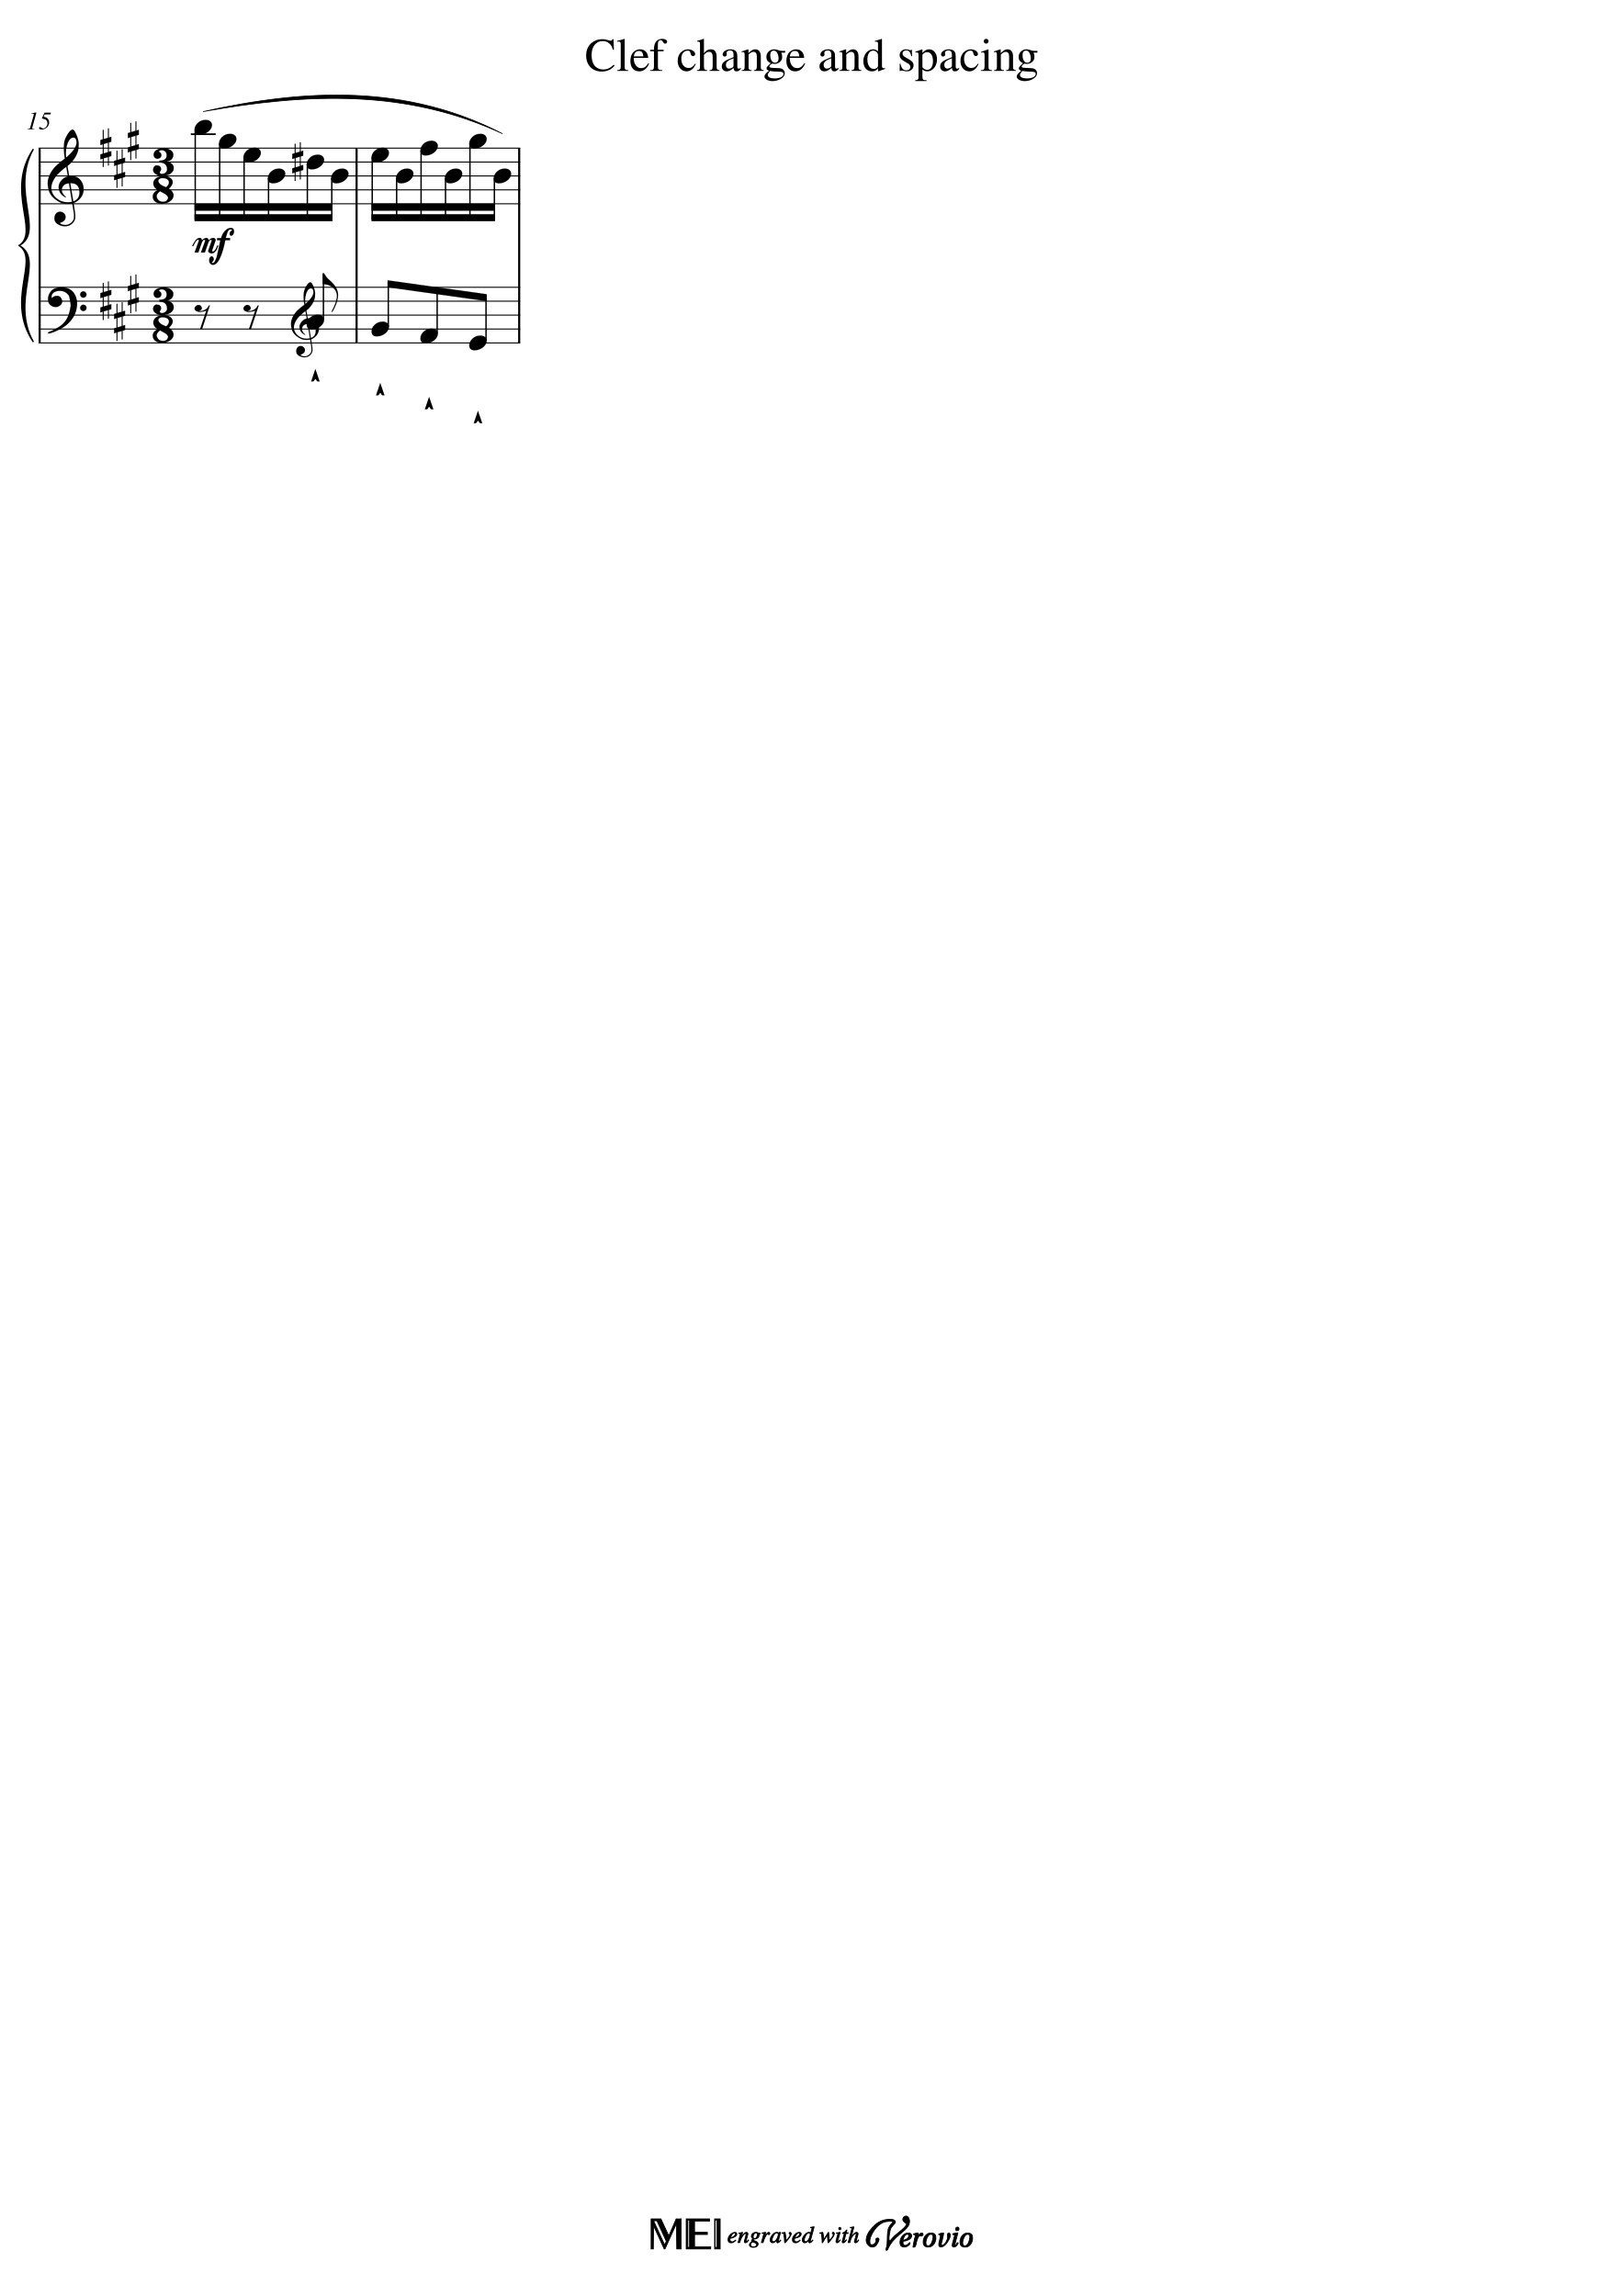
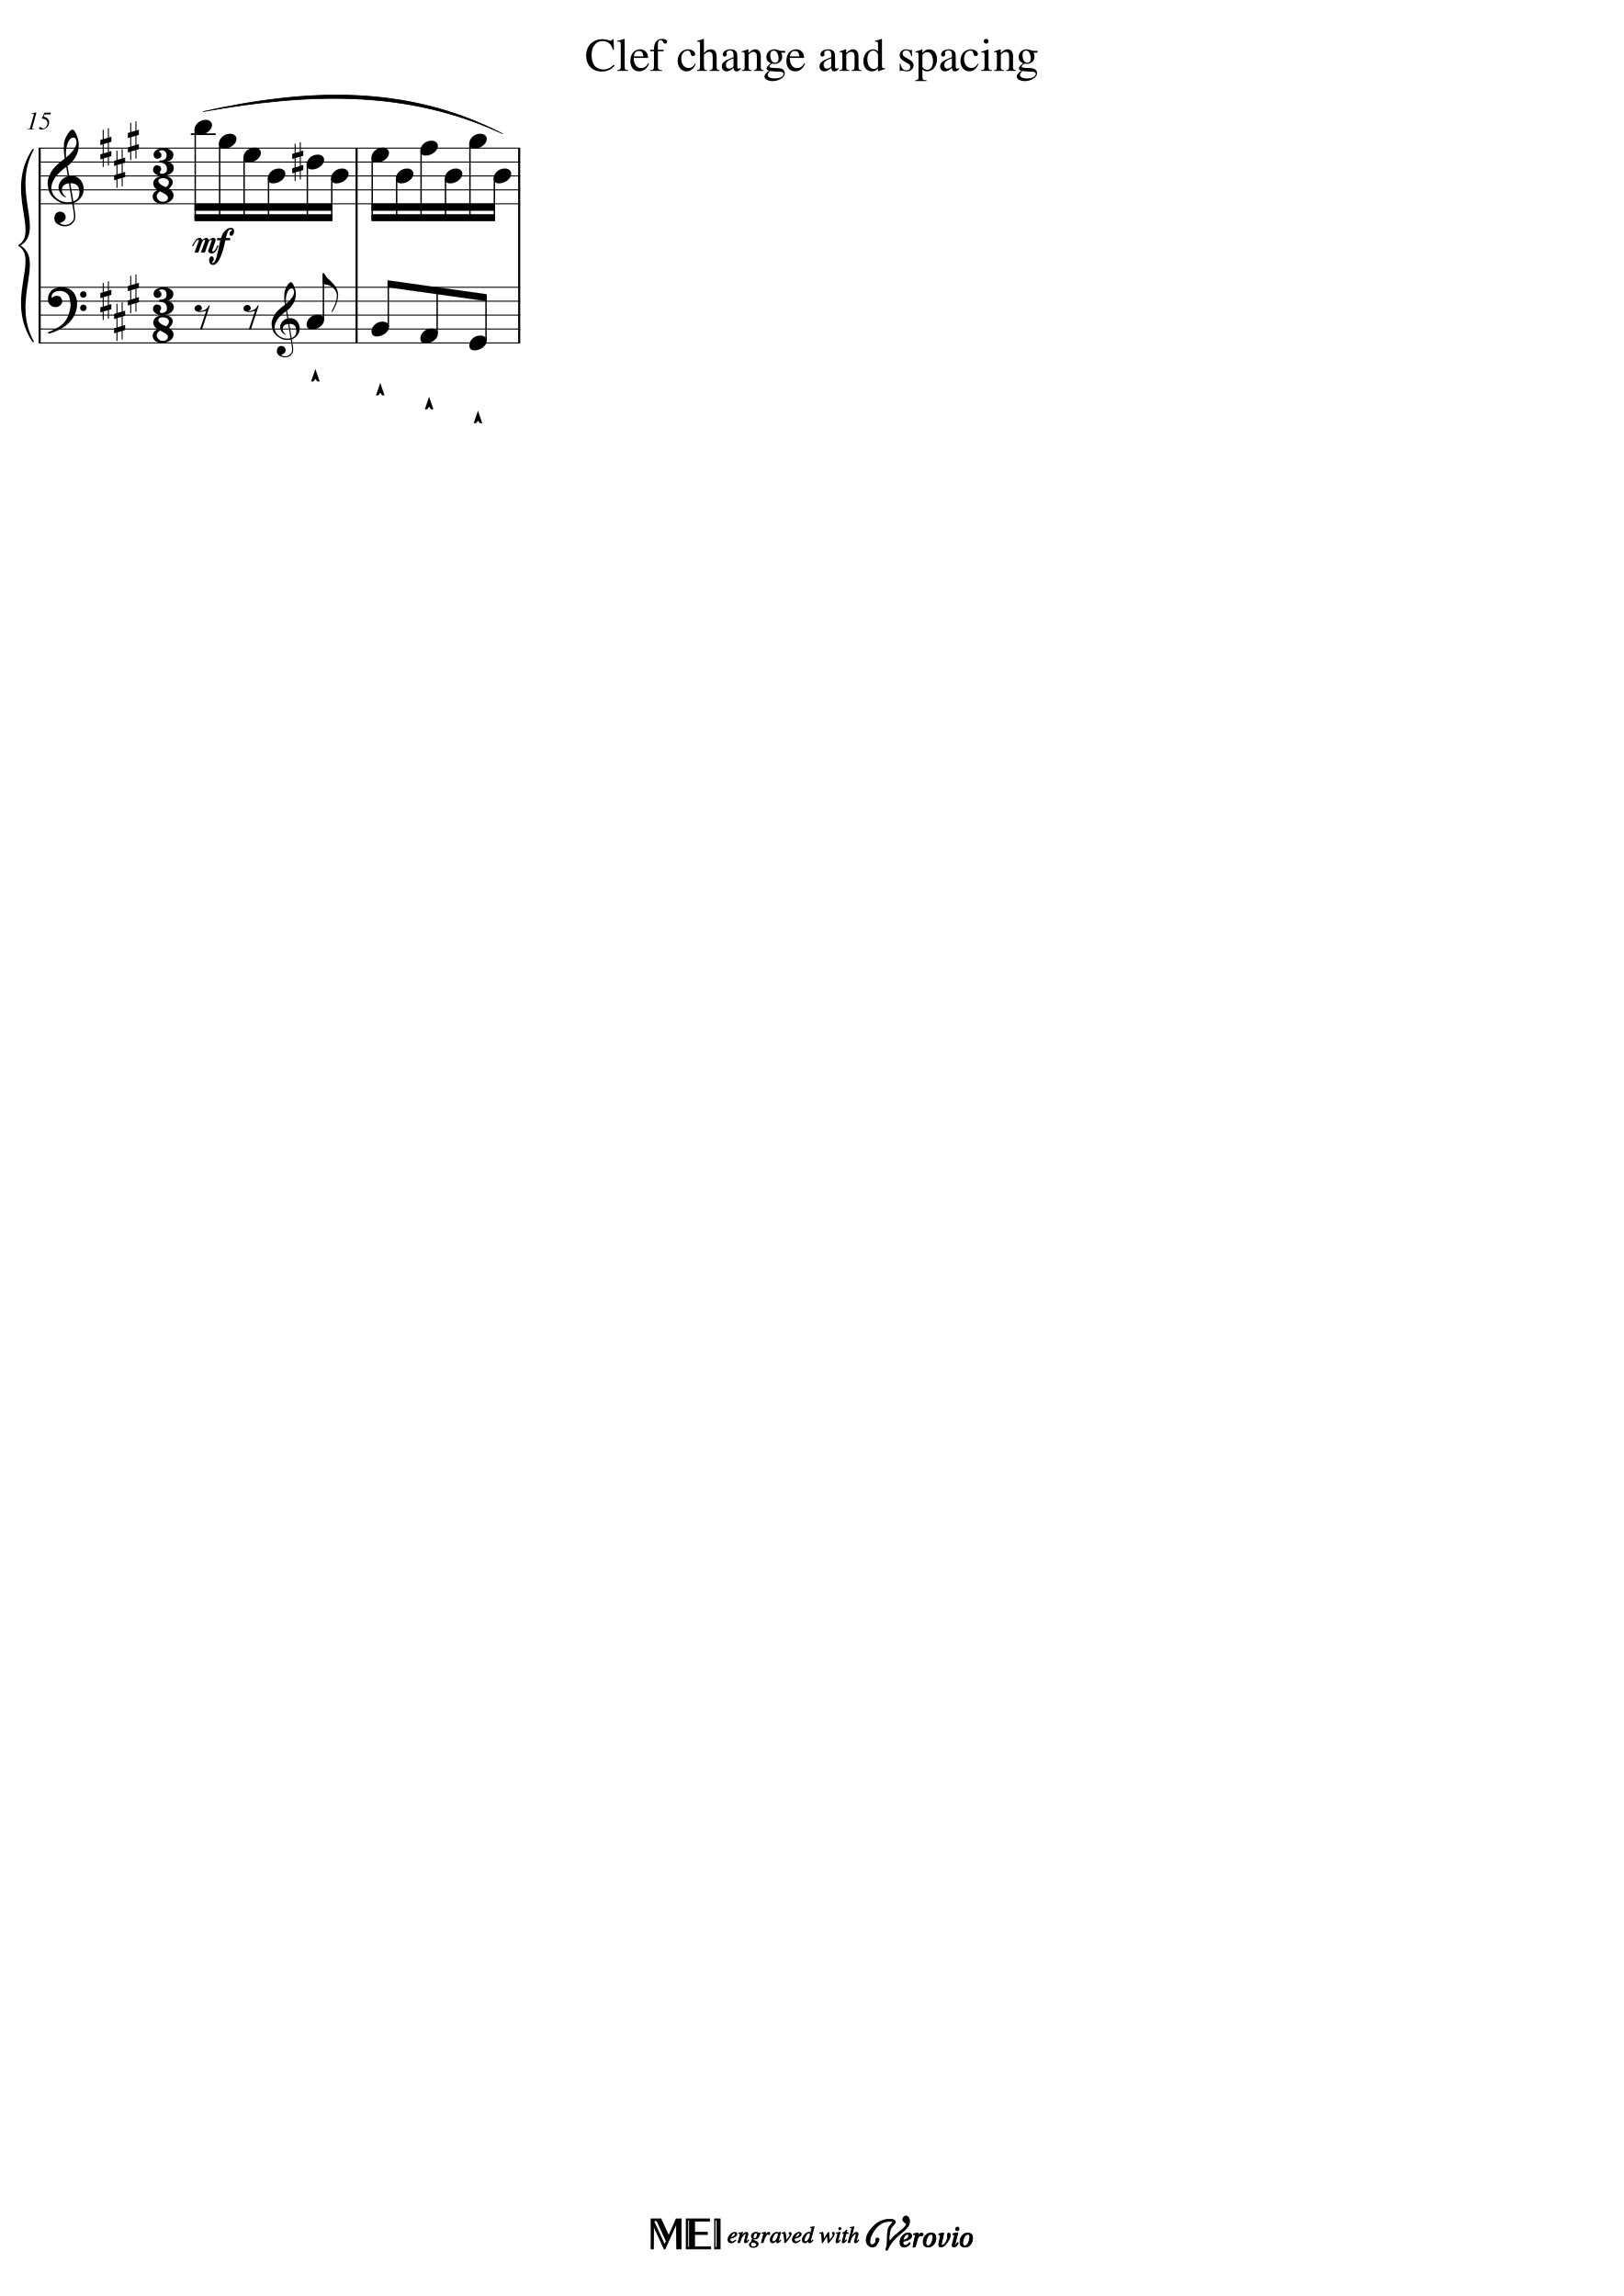
<svg xmlns="http://www.w3.org/2000/svg" xmlns:xlink="http://www.w3.org/1999/xlink" width="2100px" height="2970px" version="1.1" overflow="visible" id="docid">
  <defs>
    <g id="E050-docid">
      <path transform="scale(1,-1)" d="M441 -245c-23 -4 -48 -6 -76 -6c-59 0 -102 7 -130 20c-88 42 -150 93 -187 154c-26 44 -43 103 -48 176c0 6 -1 13 -1 19c0 54 15 111 45 170c29 57 65 106 110 148s96 85 153 127c-3 16 -8 46 -13 92c-4 43 -5 73 -5 89c0 117 16 172 69 257c34 54 64 82 89 82 c21 0 43 -30 69 -92s39 -115 41 -159v-15c0 -109 -21 -162 -67 -241c-13 -20 -63 -90 -98 -118c-13 -9 -25 -19 -37 -29l31 -181c8 1 18 2 28 2c58 0 102 -12 133 -35c59 -43 92 -104 98 -184c1 -7 1 -15 1 -22c0 -123 -87 -209 -181 -248c8 -57 17 -110 25 -162 c5 -31 6 -58 6 -80c0 -30 -5 -53 -14 -70c-35 -64 -88 -99 -158 -103c-5 0 -11 -1 -16 -1c-37 0 -72 10 -108 27c-50 24 -77 59 -80 105v11c0 29 7 55 20 76c18 28 45 42 79 44h6c49 0 93 -42 97 -87v-9c0 -51 -34 -86 -105 -106c17 -24 51 -36 102 -36c62 0 116 43 140 85 c9 16 13 41 13 74c0 20 -1 42 -5 67c-8 53 -18 106 -26 159zM461 939c-95 0 -135 -175 -135 -286c0 -24 2 -48 5 -71c50 39 92 82 127 128c40 53 60 100 60 140v8c-4 53 -22 81 -55 81h-2zM406 119l54 -326c73 25 110 78 110 161c0 7 0 15 -1 23c-7 95 -57 142 -151 142h-12 zM382 117c-72 -2 -128 -47 -128 -120v-7c2 -46 43 -99 75 -115c-3 -2 -7 -5 -10 -10c-70 33 -116 88 -123 172v11c0 68 44 126 88 159c23 17 49 29 78 36l-29 170c-21 -13 -52 -37 -92 -73c-50 -44 -86 -84 -109 -119c-45 -69 -67 -130 -67 -182v-13c5 -68 35 -127 93 -176 s125 -73 203 -73c25 0 50 3 75 9c-19 111 -36 221 -54 331z" />
    </g>
    <g id="E262-docid">
      <path transform="scale(1,-1)" d="M136 186v169h17v-164l44 14v-91l-44 -14v-165l44 12v-91l-44 -13v-155h-17v150l-76 -22v-155h-17v149l-43 -13v90l43 14v167l-43 -14v92l43 13v169h17v-163zM60 73v-167l76 22v168z" />
    </g>
    <g id="E083-docid">
      <path transform="scale(1,-1)" d="M208 250c97 0 177 -52 177 -116c0 -69 -40 -111 -118 -125c56 -5 125 -44 125 -116c0 -31 -10 -57 -31 -78c-19 -21 -45 -38 -78 -49l-50 -11c-15 -3 -36 -7 -55 -7c-50 0 -86 16 -113 38c-16 10 -23 18 -34 34c-7 13 -11 25 -11 38c0 43 27 83 68 83l3 -2 c61 0 75 -42 75 -70c0 -19 -24 -42 -26 -57c7 -17 20 -25 37 -25c44 0 94 29 94 78c0 75 -34 125 -138 125v36c84 0 131 22 131 98c0 54 -37 88 -87 88c-26 0 -43 -7 -51 -22c15 -22 44 -16 44 -70c0 -37 -37 -62 -71 -62c-22 0 -69 15 -69 76c0 79 101 116 178 116z" />
    </g>
    <g id="E088-docid">
      <path transform="scale(1,-1)" d="M195 -214c76 0 88 58 90 68c0 34 -35 60 -57 73l-52 29c-21 10 -32 17 -34 20c-39 -33 -58 -54 -62 -92c5 -23 23 -98 115 -98zM301 135c0 61 -72 76 -113 76c-40 0 -77 -17 -77 -51c3 -21 15 -38 26 -50c17 -15 33 -26 48 -34l65 -28c34 27 51 56 51 87zM176 -250 c-57 0 -166 26 -166 132c0 47 30 86 89 116c-33 15 -79 60 -79 119c0 79 85 132 178 132h18c5 0 21 1 28 -1c25 0 126 -30 126 -110c0 -37 -23 -76 -69 -116c43 -25 83 -71 83 -119c0 -101 -118 -153 -208 -153z" />
    </g>
    <g id="E0A4-docid">
      <path transform="scale(1,-1)" d="M0 -39c0 68 73 172 200 172c66 0 114 -37 114 -95c0 -84 -106 -171 -218 -171c-64 0 -96 30 -96 94z" />
    </g>
    <g id="E062-docid">
      <path transform="scale(1,-1)" d="M582 -120c0 32 26 58 58 58s58 -26 58 -58s-26 -58 -58 -58s-58 26 -58 58zM582 120c0 32 26 58 58 58s58 -26 58 -58s-26 -58 -58 -58s-58 26 -58 58zM158 96c51 0 73 -14 88 -49l16 -39c0 -17 -2 -30 -7 -40c-3 -11 -10 -21 -19 -31c-17 -18 -49 -43 -84 -43 c-55 0 -77 13 -112 44c-24 21 -35 55 -35 100c0 46 14 81 32 112c30 52 71 79 137 93l36 6l26 2c154 0 235 -68 274 -182c11 -32 18 -68 18 -107c0 -103 -26 -182 -68 -250c-89 -145 -234 -230 -412 -288l-30 -5c-9 0 -14 3 -14 8c3 10 5 11 10 16c35 15 70 30 96 44l78 43 c96 57 162 136 197 258c9 33 17 60 22 100c3 22 5 35 6 39c-7 69 -16 115 -23 140s-4 22 -16 40c-8 12 -19 23 -31 34c-24 21 -62 44 -118 44c-48 0 -84 -8 -113 -28c-28 -19 -42 -44 -42 -73v-16c2 -5 3 -9 4 -11c24 22 52 39 84 39z" />
    </g>
    <g id="E4E6-docid">
      <path transform="scale(1,-1)" d="M0 123c7 34 33 56 69 60c29 -3 43 -9 53 -29c4 -8 7 -15 10 -22c0 -21 -1 -25 -11 -35c-5 -8 -18 -14 -40 -20l12 -3l15 -1c44 0 97 26 122 56c10 11 18 26 24 42c7 1 15 2 22 3l-140 -424h-36l111 330c-10 -6 -27 -12 -53 -16l-52 -8h-10l-20 1c-1 0 -8 3 -21 6 c-37 9 -55 28 -55 60z" />
    </g>
    <g id="E07A-docid">
      <path transform="scale(1,-1)" d="M343 -190c-18 -3 -37 -5 -59 -5c-46 0 -79 6 -101 16c-68 33 -117 72 -146 119c-20 34 -33 80 -37 137c0 5 -1 10 -1 15c0 42 12 86 35 132c23 44 51 82 86 115s75 65 119 98c-2 12 -7 36 -11 72c-3 33 -3 57 -3 69c0 91 12 134 53 200c26 42 50 63 69 63 c16 0 34 -23 54 -71s30 -90 32 -124v-11c0 -85 -16 -126 -52 -187c-10 -16 -49 -70 -76 -92c-10 -7 -20 -15 -29 -23l24 -140c6 1 14 1 22 1c45 0 79 -9 103 -27c46 -33 71 -81 76 -143c1 -5 1 -12 1 -17c0 -96 -68 -163 -141 -193c6 -44 14 -86 20 -126c4 -24 4 -45 4 -62 c0 -23 -3 -41 -10 -54c-27 -50 -69 -77 -123 -80c-4 0 -9 -1 -13 -1c-29 0 -56 8 -84 21c-39 19 -60 46 -62 82v8c0 23 6 43 16 59c14 22 35 32 61 34h5c38 0 72 -32 75 -67v-7c0 -40 -26 -67 -81 -83c13 -19 39 -28 79 -28c48 0 90 34 109 67c7 12 10 31 10 57 c0 16 -1 33 -4 52c-6 41 -14 83 -20 124zM358 730c-74 0 -105 -137 -105 -223c0 -19 2 -37 4 -55c39 30 72 64 99 100c31 41 46 77 46 108v7c-3 41 -16 63 -42 63h-2zM315 92l42 -253c57 19 86 61 86 125c0 5 0 12 -1 18c-5 74 -44 110 -117 110h-10zM297 91 c-56 -2 -100 -36 -100 -93v-6c2 -36 34 -77 59 -89c-2 -2 -6 -4 -8 -8c-54 26 -91 69 -96 134v8c0 53 35 98 69 124c18 13 37 23 60 28l-22 132c-16 -10 -41 -29 -72 -57c-39 -34 -66 -65 -84 -92c-35 -54 -52 -102 -52 -142v-10c4 -53 27 -99 72 -137s96 -56 157 -56 c19 0 40 2 59 7c-15 86 -28 172 -42 257z" />
    </g>
    <g id="E240-docid">
      <path transform="scale(1,-1)" d="M179 -646c15 29 29 55 46 102c18 49 30 108 30 138c0 105 -80 173 -168 200c-18 5 -47 9 -87 16v190h22c8 0 33 -61 71 -95c4 -3 -2 3 61 -56c62 -58 122 -137 122 -241c0 -38 -13 -106 -35 -163c-20 -51 -43 -99 -66 -132c-6 -5 -10 -7 -13 -7s-5 2 -5 5l4 10 c1 3 14 25 18 33z" />
    </g>
    <g id="E4A9-docid">
      <path transform="scale(1,-1)" d="M153 -224h-37c-10 4 -19 14 -26 30c-3 7 -8 12 -14 14c-4 -1 -11 -10 -20 -26c-5 -9 -11 -15 -20 -18h-36l76 224z" />
    </g>
    <g id="E52D-docid">
      <path transform="scale(1,-1)" d="M311 -69c21 0 35 -31 35 -51s-13 -32 -21 -45c-5 -7 -8 -12 -11 -14c-6 -7 -1 -10 9 -11c35 0 54 55 67 89c7 18 12 35 15 52c21 88 39 179 58 269h-58v38h70c13 38 23 65 40 91c21 30 42 53 65 69s48 24 75 24c28 0 46 -14 51 -38l4 -16c0 -33 -1 -36 -13 -60 c-3 -7 -17 -25 -31 -27c-5 -1 -10 -1 -17 0c-13 3 -17 18 -19 31c0 27 11 44 29 56l14 10c0 9 -6 14 -18 16h-6c-11 0 -20 -2 -28 -8c-9 -7 -19 -21 -29 -43c-7 -18 -26 -84 -31 -103h77v-40h-85c-19 -109 -60 -255 -103 -337c-24 -46 -64 -106 -117 -106 c-45 0 -71 37 -71 83c0 32 15 71 49 71zM337 262c21 0 43 -14 43 -35v-7l-63 -183c0 -13 4 -20 12 -21c8 0 17 5 26 15s15 16 16 17c4 7 19 32 20 35l14 41h23l-24 -63c-8 -22 -31 -45 -44 -58s-29 -20 -46 -21c-18 0 -34 5 -49 14l-16 15c-3 7 -5 12 -5 17 c20 63 44 124 65 186c0 7 -5 12 -15 13c-16 0 -31 -15 -44 -45l-64 -182h-71l77 214c0 9 -6 13 -17 13c-9 0 -17 -4 -22 -11s-12 -19 -20 -34l-64 -182h-69l77 210v4c0 10 -5 12 -12 16c-25 0 -52 -47 -66 -73c-5 -9 -12 -23 -21 -42h-22c19 39 40 76 64 107 c21 27 47 40 79 40c21 0 31 -19 34 -41c19 17 34 27 45 32c11 6 24 9 39 9c21 0 32 -19 35 -41c22 17 49 41 85 41z" />
    </g>
  </defs>
  <style type="text/css">#docid g.ending, #docid g.fing, #docid g.reh, #docid g.tempo {font-weight:bold;}#docid g.dir, #docid g.dynam, #docid g.mNum {font-style:italic;}#docid g.label {font-weight:normal;}#docid ellipse, #docid path, #docid polygon, #docid polyline, #docid rect {stroke:currentColor}</style>
  <svg class="definition-scale" color="black" font-family="Times, serif" viewBox="0 0 21000 29700">
    <g class="page-margin" transform="translate(500, 500)">
      <g id="iJ6YNS9" class="mdiv pageMilestone" />
      <g id="j6ERYJ7" class="score pageMilestone" />
      <g id="v1Q3SYQW" class="system">
        <path d="M13 1416 L13 3936" stroke-width="27" />
        <g id="r1UFW2XL" class="grpSym">
          <path d="M-72,3918 C-432,3378 18,2856 -252,2676 C81,2856 -369,3378 -72,3918" stroke-width="18" stroke-linecap="round" stroke-linejoin="round" />
          <path d="M-72,1434 C-369,1974 81,2496 -252,2676 C18,2496 -432,1974 -72,1434" stroke-width="18" stroke-linecap="round" stroke-linejoin="round" />
        </g>
        <g id="i1N780LT" class="section systemMilestone" />
        <g id="z1XZBIJA" class="measure">
          <g id="vOSZ00" class="mNum autogenerated">
            <text y="1173" text-anchor="middle" font-size="0px">
              <tspan id="w1AY2QDY" class="text">
                <tspan font-size="324px">15</tspan>
              </tspan>
            </text>
          </g>
          <g id="a12WP67W" class="staff">
            <path d="M0 1416 L4125 1416" stroke-width="13" />
            <path d="M0 1596 L4125 1596" stroke-width="13" />
            <path d="M0 1776 L4125 1776" stroke-width="13" />
            <path d="M0 1956 L4125 1956" stroke-width="13" />
            <path d="M0 2136 L4125 2136" stroke-width="13" />
            <g id="iQP7YT2" class="clef">
              <use xlink:href="#E050-docid" transform="translate(117, 1956) scale(0.72, 0.72)" />
            </g>
            <g id="kILX8CH" class="keySig">
              <g id="m4SXY6M" class="keyAccid">
                <use xlink:href="#E262-docid" transform="translate(798, 1416) scale(0.72, 0.72)" />
              </g>
              <g id="oAFGEJ5" class="keyAccid">
                <use xlink:href="#E262-docid" transform="translate(976, 1686) scale(0.72, 0.72)" />
              </g>
              <g id="q1OKBN9X" class="keyAccid">
                <use xlink:href="#E262-docid" transform="translate(1154, 1326) scale(0.72, 0.72)" />
              </g>
            </g>
            <g id="sWBQ5L8" class="meterSig">
              <use xlink:href="#E083-docid" transform="translate(1465, 1596) scale(0.72, 0.72)" />
              <use xlink:href="#E088-docid" transform="translate(1468, 1956) scale(0.72, 0.72)" />
            </g>
            <g class="ledgerLines above">
              <path d="M1968 1236 L2290 1236" stroke-width="22" />
            </g>
            <g id="b4Y5DFV" class="layer">
              <g id="cNFAQML" class="beam">
                <polygon points="2016,2361 3800,2361 3800,2271 2016,2271" />
                <polygon points="2016,2226 2341,2226 2341,2136 2016,2136" />
                <polygon points="2341,2226 2657,2226 2657,2136 2341,2136" />
                <polygon points="2657,2226 2973,2226 2973,2136 2657,2136" />
                <polygon points="2973,2226 3475,2226 3475,2136 2973,2136" />
                <polygon points="3475,2226 3800,2226 3800,2136 3475,2136" />
                <g id="note-L9F2" class="note">
                  <g class="notehead">
                    <use xlink:href="#E0A4-docid" transform="translate(2016, 1146) scale(0.72, 0.72)" />
                  </g>
                  <g id="g1KFOIT4" class="stem">
                    <path d="M2025 1174 L2025 2343" stroke-width="18" />
                  </g>
                  <g id="e36A7UB" class="accid" />
                </g>
                <g id="fW4SW7P" class="note">
                  <g class="notehead">
                    <use xlink:href="#E0A4-docid" transform="translate(2332, 1326) scale(0.72, 0.72)" />
                  </g>
                  <g id="h17DYZX0" class="stem">
                    <path d="M2341 1354 L2341 2343" stroke-width="18" />
                  </g>
                  <g id="g17JWEWV" class="accid" />
                </g>
                <g id="h11BYRB0" class="note">
                  <g class="notehead">
                    <use xlink:href="#E0A4-docid" transform="translate(2648, 1506) scale(0.72, 0.72)" />
                  </g>
                  <g id="iYKBRTA" class="stem">
                    <path d="M2657 1534 L2657 2343" stroke-width="18" />
                  </g>
                  <g id="iEPNT2P" class="accid" />
                </g>
                <g id="j180F7IU" class="note">
                  <g class="notehead">
                    <use xlink:href="#E0A4-docid" transform="translate(2964, 1776) scale(0.72, 0.72)" />
                  </g>
                  <g id="j1IMKEXG" class="stem">
                    <path d="M2973 1804 L2973 2343" stroke-width="18" />
                  </g>
                  <g id="k1JVOWO3" class="accid" />
                </g>
                <g id="l168SLSU" class="note">
                  <g class="notehead">
                    <use xlink:href="#E0A4-docid" transform="translate(3466, 1596) scale(0.72, 0.72)" />
                  </g>
                  <g id="k1T19TKF" class="stem">
                    <path d="M3475 1624 L3475 2343" stroke-width="18" />
                  </g>
                  <g id="m1I1R6XU" class="accid">
                    <use xlink:href="#E262-docid" transform="translate(3280, 1596) scale(0.72, 0.72)" />
                  </g>
                </g>
                <g id="n3L1BSY" class="note">
                  <g class="notehead">
                    <use xlink:href="#E0A4-docid" transform="translate(3782, 1776) scale(0.72, 0.72)" />
                  </g>
                  <g id="l1PFW989" class="stem">
                    <path d="M3791 1804 L3791 2343" stroke-width="18" />
                  </g>
                  <g id="oYFJ0C6" class="accid" />
                </g>
              </g>
            </g>
          </g>
          <g id="p6KLLMO" class="staff">
            <path d="M0 3216 L4125 3216" stroke-width="13" />
            <path d="M0 3396 L4125 3396" stroke-width="13" />
            <path d="M0 3576 L4125 3576" stroke-width="13" />
            <path d="M0 3756 L4125 3756" stroke-width="13" />
            <path d="M0 3936 L4125 3936" stroke-width="13" />
            <g id="u1YTA4N4" class="clef">
              <use xlink:href="#E062-docid" transform="translate(117, 3396) scale(0.72, 0.72)" />
            </g>
            <g id="wRZSO50" class="keySig">
              <g id="y1KOGZ8O" class="keyAccid">
                <use xlink:href="#E262-docid" transform="translate(798, 3396) scale(0.72, 0.72)" />
              </g>
              <g id="aOOG7RW" class="keyAccid">
                <use xlink:href="#E262-docid" transform="translate(976, 3666) scale(0.72, 0.72)" />
              </g>
              <g id="cU5YION" class="keyAccid">
                <use xlink:href="#E262-docid" transform="translate(1154, 3306) scale(0.72, 0.72)" />
              </g>
            </g>
            <g id="e19QVDYA" class="meterSig">
              <use xlink:href="#E083-docid" transform="translate(1465, 3396) scale(0.72, 0.72)" />
              <use xlink:href="#E088-docid" transform="translate(1468, 3756) scale(0.72, 0.72)" />
            </g>
            <g id="q4CA8UL" class="layer">
              <g id="r10DL3CR" class="rest">
                <use xlink:href="#E4E6-docid" transform="translate(2016, 3576) scale(0.72, 0.72)" />
              </g>
              <g id="s1IC15RP" class="rest">
                <use xlink:href="#E4E6-docid" transform="translate(2648, 3576) scale(0.72, 0.72)" />
              </g>
              <g id="tBZ62SV" class="clef">
-                 <use xlink:href="#E07A-docid" transform="translate(3264, 3756) scale(0.72, 0.72)" />
+                 <use xlink:href="#E07A-docid" transform="translate(3014, 3756) scale(0.72, 0.72)" />
              </g>
              <g id="uW4WKQ" class="note">
                <g class="notehead">
                  <use xlink:href="#E0A4-docid" transform="translate(3466, 3666) scale(0.72, 0.72)" />
                </g>
                <g id="mZHS5GY" class="stem">
                  <path d="M3683 3638 L3683 3036" stroke-width="18" />
                  <g id="n1NA1B91" class="flag">
                    <use xlink:href="#E240-docid" transform="translate(3674, 3036) scale(0.72, 0.72)" />
                  </g>
                </g>
                <g id="vLC6GUE" class="accid" />
                <g id="w1KCUVGJ" class="artic">
                  <use xlink:href="#E4A9-docid" transform="translate(3524, 4273) scale(0.72, 0.72)" />
                </g>
              </g>
            </g>
          </g>
          <g id="xGUU4JQ" class="dynam">
            <use xlink:href="#E52D-docid" transform="translate(2016, 2766) scale(0.72, 0.72)" />
          </g>
          <g id="z14DBQNG" class="slur">
            <path d="M2129,943 C3462,646 4758,589 5998,1229 C4746,647 3470,706 2129,943" stroke-width="9" stroke-linecap="round" stroke-linejoin="round" />
          </g>
          <g id="y16753K6" class="barLine">
            <path d="M4112 1416 L4112 2136" stroke-width="27" />
            <path d="M4112 3216 L4112 3936" stroke-width="27" />
            <path d="M4112 2136 L4112 3216" stroke-width="27" />
          </g>
        </g>
        <g id="qI1DT7K" class="measure">
          <g id="rJ8GLXL" class="staff">
            <path d="M4125 1416 L6228 1416" stroke-width="13" />
            <path d="M4125 1596 L6228 1596" stroke-width="13" />
            <path d="M4125 1776 L6228 1776" stroke-width="13" />
            <path d="M4125 1956 L6228 1956" stroke-width="13" />
            <path d="M4125 2136 L6228 2136" stroke-width="13" />
            <g id="s1HUMGE0" class="layer">
              <g id="t1YD0KSR" class="beam">
                <polygon points="4305,2361 5903,2361 5903,2271 4305,2271" />
                <polygon points="4305,2226 4630,2226 4630,2136 4305,2136" />
                <polygon points="4630,2226 4946,2226 4946,2136 4630,2136" />
                <polygon points="4946,2226 5262,2226 5262,2136 4946,2136" />
                <polygon points="5262,2226 5578,2226 5578,2136 5262,2136" />
                <polygon points="5578,2226 5903,2226 5903,2136 5578,2136" />
                <g id="u1XWY667" class="note">
                  <g class="notehead">
                    <use xlink:href="#E0A4-docid" transform="translate(4305, 1506) scale(0.72, 0.72)" />
                  </g>
                  <g id="o111T1LZ" class="stem">
                    <path d="M4314 1534 L4314 2343" stroke-width="18" />
                  </g>
                  <g id="vE1WURA" class="accid" />
                </g>
                <g id="wK8FJ60" class="note">
                  <g class="notehead">
                    <use xlink:href="#E0A4-docid" transform="translate(4621, 1776) scale(0.72, 0.72)" />
                  </g>
                  <g id="pT5D48Z" class="stem">
                    <path d="M4630 1804 L4630 2343" stroke-width="18" />
                  </g>
                  <g id="x1AFQIG0" class="accid" />
                </g>
                <g id="y1K98ZB7" class="note">
                  <g class="notehead">
                    <use xlink:href="#E0A4-docid" transform="translate(4937, 1416) scale(0.72, 0.72)" />
                  </g>
                  <g id="qR3B901" class="stem">
                    <path d="M4946 1444 L4946 2343" stroke-width="18" />
                  </g>
                  <g id="z1M5W8JL" class="accid" />
                </g>
                <g id="aA571PQ" class="note">
                  <g class="notehead">
                    <use xlink:href="#E0A4-docid" transform="translate(5253, 1776) scale(0.72, 0.72)" />
                  </g>
                  <g id="rHUBZPL" class="stem">
                    <path d="M5262 1804 L5262 2343" stroke-width="18" />
                  </g>
                  <g id="bGR56S9" class="accid" />
                </g>
                <g id="c10PAP45" class="note">
                  <g class="notehead">
                    <use xlink:href="#E0A4-docid" transform="translate(5569, 1326) scale(0.72, 0.72)" />
                  </g>
                  <g id="s6A7W25" class="stem">
                    <path d="M5578 1354 L5578 2343" stroke-width="18" />
                  </g>
                  <g id="dPPZBXY" class="accid" />
                </g>
                <g id="note-L22F2" class="note">
                  <g class="notehead">
                    <use xlink:href="#E0A4-docid" transform="translate(5885, 1776) scale(0.72, 0.72)" />
                  </g>
                  <g id="t7VJ282" class="stem">
                    <path d="M5894 1804 L5894 2343" stroke-width="18" />
                  </g>
                  <g id="fA9N9Z2" class="accid" />
                </g>
              </g>
            </g>
          </g>
          <g id="gB13UK1" class="staff">
            <path d="M4125 3216 L6228 3216" stroke-width="13" />
            <path d="M4125 3396 L6228 3396" stroke-width="13" />
            <path d="M4125 3576 L6228 3576" stroke-width="13" />
            <path d="M4125 3756 L6228 3756" stroke-width="13" />
            <path d="M4125 3936 L6228 3936" stroke-width="13" />
            <g id="h158DR4J" class="layer">
              <g id="iUV8894" class="beam">
                <polygon points="4513,3126 5795,3306 5795,3396 4513,3216" />
                <g id="jZZ1RF5" class="note">
                  <g class="notehead">
                    <use xlink:href="#E0A4-docid" transform="translate(4305, 3756) scale(0.72, 0.72)" />
                  </g>
                  <g id="uYB0O63" class="stem">
                    <path d="M4522 3728 L4522 3144" stroke-width="18" />
                  </g>
                  <g id="k91JIAK" class="accid" />
                  <g id="l1KT7QAW" class="artic">
                    <use xlink:href="#E4A9-docid" transform="translate(4363, 4453) scale(0.72, 0.72)" />
                  </g>
                </g>
                <g id="mMRH0VO" class="note">
                  <g class="notehead">
                    <use xlink:href="#E0A4-docid" transform="translate(4937, 3846) scale(0.72, 0.72)" />
                  </g>
                  <g id="v1WNGLZN" class="stem">
                    <path d="M5154 3818 L5154 3234" stroke-width="18" />
                  </g>
                  <g id="nYOSRMB" class="accid" />
                  <g id="o1HHM1JI" class="artic">
                    <use xlink:href="#E4A9-docid" transform="translate(4995, 4633) scale(0.72, 0.72)" />
                  </g>
                </g>
                <g id="p1CAQXBX" class="note">
                  <g class="notehead">
                    <use xlink:href="#E0A4-docid" transform="translate(5569, 3936) scale(0.72, 0.72)" />
                  </g>
                  <g id="w1P8DIQV" class="stem">
                    <path d="M5786 3908 L5786 3324" stroke-width="18" />
                  </g>
                  <g id="qEDENPO" class="accid" />
                  <g id="rUNE3HG" class="artic">
                    <use xlink:href="#E4A9-docid" transform="translate(5627, 4813) scale(0.72, 0.72)" />
                  </g>
                </g>
              </g>
            </g>
          </g>
          <g id="p1AX0ZDE" class="barLine">
            <path d="M6215 1416 L6215 2136" stroke-width="27" />
            <path d="M6215 3216 L6215 3936" stroke-width="27" />
            <path d="M6215 2136 L6215 3216" stroke-width="27" />
          </g>
        </g>
        <g id="b1AYFJ9P" class="systemMilestoneEnd i1N780LT" />
      </g>
      <g id="cUUYDUG" class="pageMilestoneEnd j6ERYJ7" />
      <g id="d17EWFLB" class="pageMilestoneEnd iJ6YNS9" />
      <g id="k1FISYPL" class="pgHead autogenerated">
        <text font-size="0px">
          <tspan id="l1ABBN8W" class="rend" x="10000" y="417" text-anchor="middle">
            <tspan id="m12P1BRU" class="rend">
              <tspan id="nDW87ZK" class="text">
                <tspan font-size="607px">Clef change and spacing</tspan>
              </tspan>
            </tspan>
          </tspan>
        </text>
      </g>
      <g id="eZWEOI5" class="pgFoot autogenerated">
        <g id="fXQFU55" class="fig">
          <g class="svg" transform="translate(7750, 28099) scale(10, 10)">
            <g>
              <path fill="#000000" d="M 17.113,49.265 V 10.368 h 12.697 c 3.289,7.337 6.713,14.61 10.127,21.889 3.42,-7.485 6.256,-14.205 9.589,-21.91 2.436,0.104 4.317,0.085 6.484,-0.058 V 49.264 H 50.274 C 50.145,38.356 50.016,27.448 49.887,16.54 45.003,27.315 39.967,38.434 35.084,49.209 34.679,49.344 34.427,49.136 34.022,49.271 29.466,39.331 24.91,29.391 20.354,19.451 20.224,29.389 20.095,39.327 19.965,49.264 H 17.113 Z M 36.754,39.325 C 32.721,30.513 28.688,21.701 24.655,12.889 22.531,12.751 22.657,12.71 20.714,12.814 v 0.966 c 4.613,9.998 9.609,20.749 13.873,30.082 0.722,-1.513 1.445,-3.025 2.167,-4.538 z m 25.738,9.94 c 0,-12.966 0,-25.931 0,-38.897 10.084,0 20.169,0 30.253,0 0,0.96 0,1.921 0,2.881 -6.483,0 -12.966,0 -19.448,0 0,4.802 0,9.604 0,14.406 5.522,0 11.045,0 16.567,0 0,0.96 0,1.921 0,2.881 -5.522,0 -11.045,0 -16.567,0 0,5.282 0,10.565 0,15.847 6.963,0 13.926,0 20.889,0 0,0.96 0,1.921 0,2.881 -10.565,0 -21.129,0 -31.694,0 z m 4.322,-2.161 c 0,-11.765 0,-23.53 0,-35.295 -0.72,0 -1.441,0 -2.161,0 0,11.765 0,23.53 0,35.295 0.72,0 1.441,0 2.161,0 z m 32.414,2.161 c 0,-12.966 0,-25.931 0,-38.897 2.401,0 4.802,0 7.203,0 0,12.966 0,25.931 0,38.897 -2.401,0 -4.802,0 -7.203,0 z m 2.881,-2.161 c 0,-11.765 0,-23.53 0,-35.295 -0.72,0 -1.441,0 -2.161,0 0,11.765 0,23.53 0,35.295 0.72,0 1.441,0 2.161,0 z" />
              <path fill="#000000" d="m 346.3,6.7 c -3.1,0.5 -4.9,4.4 -2.7,6.8 1.2,1.4 2.7,2.4 4.1,3.5 -2.4,5.3 -7.7,8.3 -11.9,12.1 -3.7,2.8 -7,6.2 -9.7,9.9 -2.2,-0.8 -0.915,-7.719 -0.627,-9.5 0.288,-1.781 0.727,-6.4 2.927,-8.7 1.3,-1.9 3,-3.5 4.5,-5.2 1.2,-3.4 -3.2,-4.9 -5.8,-4.6 -7.3,-0.5 -14.6,2 -20,6.8 -5,4.6 -10,10.1 -11.5,17 -0.9,3.5 -0.2,7.5 2.8,9.9 2.5,2.8 7.4,2.9 9.8,-0.2 1.7,-2.3 3.2,-4.8 3.8,-7.6 -0.1,-2.6 -4.4,-2.3 -4.3,0.2 1.2,2.4 -0.9,4.7 -2.7,6.2 -1.7,0.9 -4.7,0.7 -4.8,-1.7 -1,-5.8 2.1,-11.3 5.2,-16.1 4,-5.8 9.8,-11.2 17.2,-11.8 1.6,0 8.1,-1.2 6.8,1.4 -2.8,2.8 -5.6,6.1 -6,10.3 -1.6,7.7 0.1,15.7 -2.3,23.2 -1.1,3.9 2,2.6 2.5,0.2 3.3,-7.4 8.9,-13.4 15.1,-18.5 4.2,-3.9 9.5,-7.1 11.9,-12.6 1.3,-3.6 1.2,-9 -2.7,-10.9 -0.504,-0.177 -1.07,-0.165 -1.6,-0.1 z m 66,14.5 c -2,0.8 -1.8,4.9 0.8,4.4 3.4,0.4 2.9,-6.2 -0.8,-4.4 z m 0.6,7.3 c -1.3,0.5 -7.6,0.5 -5.4,2.2 4,-0.3 0.7,4.5 0.6,6.7 -0.4,2.9 -2.4,5.9 -1.2,8.8 2.7,1.7 5.6,-0.8 6.8,-3.2 1.6,-1.4 -0.5,-3 -1.2,-0.9 -0.4,0.8 -2.4,3.5 -2.6,1.8 1.1,-5 2.7,-9.9 3.9,-14.9 l -0.1,-0.5 h -0.9 z m -65.1,0.2 c -6.5,1.6 -10.5,9.5 -8.2,15.7 2.1,3.4 7.4,2.9 10.1,0.4 2,-0.2 3.6,-5.3 1,-3.4 -1.4,2 -4,4.2 -6.5,2.8 -2.2,-1.9 -1.9,-5.7 1.7,-5.3 3.1,-0.9 6.9,-2.1 8.1,-5.5 0.9,-2.7 -1.6,-5.2 -4.3,-4.8 h -1.1 -0.7 z m 13.6,0 c -2.2,0 -8.5,1.8 -2.9,2.3 0.9,1.9 -1,4.9 -1.1,7.2 -0.5,2.9 -1.4,5.7 -1.7,8.7 3.7,0.7 3.8,-2.6 4.4,-5.3 0.9,-3.3 1.6,-7 4.1,-9.5 2.4,1.6 6.8,-0.7 3.7,-3.4 -2.9,-0.5 -4.8,2.4 -6.2,4.3 0,-1.2 2.4,-5 -0.2,-4.3 z m 15.8,0 c -6.4,1.3 -9.6,9.1 -7.7,14.9 1.9,4 7.7,3.9 11,1.7 4.1,-3 6,-8.9 4.4,-13.7 -1.3,-3 -4.8,-3.2 -7.6,-3 z m 17,0 c -2.3,0 -8.8,1.9 -3,2.4 0.4,2.5 -1,5.7 -1.4,8.4 -0.7,2.4 -1.8,7.5 2.1,7.2 3.8,-0.1 6.5,-3.5 8.5,-6.3 2,-3.2 4.5,-7 3.3,-10.9 -3.7,-3 -3.6,2.6 -3.1,5.1 -0.7,3.8 -2.7,7.9 -6.2,9.8 -3.6,0.6 -1,-4.3 -0.8,-6.1 0.6,-3.2 1.6,-6.3 1.9,-9.5 h -1.1 z m 30.6,0 c -6.3,1.2 -9.5,8.9 -7.8,14.7 1.5,4 7.2,4.2 10.5,2.4 4.6,-2.8 6.6,-9.3 4.8,-14.3 -1.4,-2.8 -4.8,-3 -7.5,-2.8 z m -75.4,1.7 c 2.1,1.5 0.2,4.7 -1.6,5.7 -1.1,0.4 -5.5,3.4 -4.6,0.7 0.8,-2.7 2.2,-6.2 5.3,-6.6 l 0.9,0.1 z m 30.8,0 c 2.6,1.5 1.3,5.2 0.8,7.6 -0.8,2.7 -1.9,5.9 -4.7,7.1 -5.1,0.8 -4,-5.8 -2.8,-8.8 1,-2.8 3,-6.8 6.7,-5.8 z m 47.1,-0.1 c 2.9,0.7 2,4.7 1.5,6.8 -0.7,3 -1.8,6.7 -5,8 -4.7,0.8 -4,-5.1 -3,-7.9 0.9,-3 2.7,-7.3 6.5,-6.8 z" />
              <g>
                <path d="m 116.566,37.118 q 0,-3.252 2.93,-6.299 2.9,-3.047 5.991,-3.047 1.143,0 1.816,0.527 0.674,0.527 0.674,1.567 0,2.109 -2.476,3.618 -2.461,1.494 -5.186,1.831 l -0.835,0.103 q -0.19,0.601 -0.264,0.967 -0.073,0.352 -0.073,0.894 0,1.289 0.835,2.007 0.85,0.718 2.007,0.718 1.099,0 2.329,-0.732 0.703,-0.425 2.036,-1.523 l 0.381,0.337 q -0.659,0.835 -1.89,1.714 -2.183,1.567 -4.38,1.567 -1.553,0 -2.725,-1.099 -1.172,-1.099 -1.172,-3.149 z m 3.12,-2.358 q 2.798,-0.41 4.556,-1.963 Q 126,31.229 126,29.691 q 0,-0.557 -0.264,-0.879 -0.264,-0.337 -0.776,-0.337 -0.952,0 -1.875,0.82 -0.908,0.806 -1.641,1.831 -0.776,1.201 -1.23,2.3 -0.249,0.586 -0.527,1.333 z" />
                <path d="m 129.472,41 2.534,-9.053 q 0.322,-1.143 0.366,-1.377 0.059,-0.249 0.059,-0.527 0,-0.425 -0.249,-0.659 -0.234,-0.249 -0.938,-0.249 -0.176,0 -0.352,0.029 -0.161,0.015 -0.366,0.044 v -0.498 q 0.952,-0.146 1.348,-0.22 0.41,-0.073 0.879,-0.176 l 2.622,-0.571 q 0.088,0.059 0.117,0.132 l -1.948,6.299 q 1.787,-2.739 2.988,-4.072 2.109,-2.358 3.779,-2.358 0.645,0 1.113,0.249 0.894,0.483 0.894,1.743 0,0.352 -0.073,0.732 -0.073,0.381 -0.19,0.82 l -1.919,7.017 q -0.059,0.22 -0.132,0.542 -0.073,0.308 -0.073,0.439 0,0.22 0.103,0.396 0.103,0.176 0.337,0.176 0.381,0 0.879,-0.439 0.498,-0.454 1.626,-1.919 l 0.425,0.381 q -1.201,1.626 -1.904,2.285 -1.201,1.157 -2.3,1.157 -0.498,0 -0.967,-0.322 -0.454,-0.337 -0.454,-1.201 0,-0.249 0.029,-0.527 0.044,-0.278 0.103,-0.483 l 1.846,-7.119 q 0.146,-0.586 0.19,-0.952 0.059,-0.381 0.059,-0.542 0,-0.352 -0.176,-0.601 -0.161,-0.264 -0.586,-0.264 -1.099,0 -2.769,1.992 -0.981,1.187 -1.992,2.827 -0.776,1.274 -1.23,2.49 Q 132.709,37.821 131.742,41 Z" />
                <path d="m 149.13,33.5 q 0,0.908 0.278,1.45 0.469,0.894 1.685,0.894 1.318,0 2.344,-1.67 1.04,-1.685 1.04,-3.706 0,-0.967 -0.425,-1.509 -0.425,-0.557 -1.274,-0.557 -1.641,0 -2.651,1.743 -0.996,1.743 -0.996,3.354 z m 0.513,13.066 q 1.743,0 2.886,-0.835 1.157,-0.835 1.157,-1.992 0,-0.879 -0.601,-1.479 -0.322,-0.322 -1.04,-0.688 -0.601,-0.293 -2.036,-0.835 -1.421,-0.557 -1.641,-0.557 -0.381,0 -1.479,1.011 -1.099,1.025 -1.099,2.314 0,1.948 1.685,2.681 0.879,0.381 2.168,0.381 z m -5.479,-2.681 q 0,-1.099 0.835,-2.095 0.85,-0.981 2.681,-1.963 -0.366,-0.234 -0.601,-0.483 -0.234,-0.264 -0.234,-0.688 0,-0.601 0.835,-1.377 0.469,-0.439 1.523,-1.157 -0.938,-0.352 -1.611,-0.996 -0.82,-0.864 -0.82,-2.241 0,-2.212 1.729,-3.677 1.729,-1.465 4.277,-1.465 1.333,0 2.256,0.425 0.923,0.41 1.084,0.688 h 1.978 v 1.172 h -1.494 q 0.088,0.322 0.132,0.586 0.044,0.264 0.044,0.747 0,2.373 -1.846,3.735 -1.831,1.362 -3.955,1.362 -0.22,0 -0.41,-0.015 -0.19,-0.029 -0.469,-0.088 -0.22,0 -0.601,0.425 -0.396,0.425 -0.396,0.762 0,0.498 3.223,1.699 3.208,1.216 3.208,3.56 0,1.758 -1.611,3.076 -1.611,1.333 -4.863,1.333 -2.256,0 -3.574,-0.967 -1.318,-0.967 -1.318,-2.358 z" />
                <path d="m 165.038,27.67 q 0.132,0 0.176,0.088 0.059,0.073 0.059,0.176 -0.015,0.146 -0.029,0.22 l -1.465,5.669 0.322,-0.63 q 1.055,-2.065 2.461,-3.765 1.421,-1.714 2.695,-1.714 0.688,0 1.055,0.454 0.381,0.454 0.381,1.04 0,0.659 -0.381,1.099 -0.366,0.425 -1.025,0.425 -0.454,0 -0.688,-0.176 -0.234,-0.176 -0.366,-0.41 l -0.176,-0.322 q -0.059,-0.088 -0.146,-0.132 -0.073,-0.059 -0.19,-0.059 -0.571,0 -1.655,1.597 -1.069,1.597 -1.919,3.457 -0.513,1.128 -1.143,2.988 Q 162.606,38.847 161.947,41 h -2.256 l 2.432,-8.818 q 0.205,-0.762 0.322,-1.362 0.132,-0.601 0.132,-0.981 0,-0.439 -0.22,-0.674 -0.22,-0.234 -0.762,-0.234 -0.176,0 -0.439,0.029 -0.264,0.029 -0.63,0.073 v -0.483 l 0.586,-0.117 q 1.143,-0.234 2.49,-0.498 1.362,-0.264 1.436,-0.264 z" />
                <path d="m 181.518,30.424 q 0,-1.055 -0.483,-1.553 -0.483,-0.498 -1.172,-0.498 -2.388,0 -4.438,3.662 -1.802,3.223 -1.802,5.552 0,1.172 0.498,1.714 0.513,0.527 1.26,0.527 2.212,0 4.263,-3.56 1.875,-3.237 1.875,-5.845 z m -1.831,-2.71 q 1.157,0 1.787,0.601 0.337,0.322 0.527,0.85 l 0.073,0.205 0.322,-1.113 q 0.059,-0.19 0.103,-0.249 0.044,-0.073 0.205,-0.088 l 1.655,-0.19 q 0.132,0 0.146,0.059 0.029,0.044 0,0.176 -0.059,0.19 -0.088,0.308 -0.029,0.103 -0.088,0.308 l -1.348,5.244 q -0.439,1.714 -0.747,2.959 -0.542,2.256 -0.542,2.578 0,0.205 0.103,0.308 0.117,0.088 0.278,0.088 0.132,0 0.278,-0.088 0.161,-0.088 0.381,-0.264 l 0.249,-0.205 q 0.117,-0.103 0.264,-0.234 0.146,-0.146 0.352,-0.352 l 0.908,-0.938 0.352,0.308 q -1.523,1.948 -2.446,2.651 -0.923,0.688 -1.758,0.688 -0.542,0 -0.85,-0.381 -0.293,-0.381 -0.293,-0.952 0,-0.527 0.19,-1.509 0.205,-0.996 0.396,-1.67 -0.264,0.439 -0.894,1.289 -0.615,0.835 -1.523,1.626 -1.069,0.952 -2.051,1.348 -0.762,0.264 -1.465,0.264 -1.187,0 -2.153,-0.967 -0.967,-0.981 -0.967,-2.769 0,-3.076 2.754,-6.416 2.842,-3.472 5.889,-3.472 z" />
                <path d="m 196.664,27.772 q 0.82,0 1.26,0.586 0.439,0.586 0.439,1.333 0,1.978 -3.911,6.929 -3.706,4.702 -4.438,4.702 -0.22,0 -0.293,-0.601 -0.044,-0.337 -0.044,-1.143 0,-0.981 -0.19,-3.325 -0.19,-2.344 -0.366,-3.472 -0.366,-2.476 -0.718,-3.193 -0.352,-0.718 -1.333,-0.718 -0.161,0 -0.381,0.015 -0.205,0.015 -0.483,0.044 v -0.381 q 0.439,-0.088 1.846,-0.396 1.406,-0.308 1.494,-0.337 l 0.483,-0.146 q 0.205,-0.059 0.322,0.234 0.117,0.278 0.293,1.055 0.557,2.549 0.835,5.024 0.176,1.538 0.352,4.556 l 0.483,-0.513 q 1.509,-1.597 3.018,-3.794 1.509,-2.197 1.509,-3.105 0,-0.454 -0.659,-1.084 -0.659,-0.645 -0.659,-1.172 0,-0.483 0.322,-0.791 0.337,-0.308 0.82,-0.308 z" />
                <path d="m 199.828,37.118 q 0,-3.252 2.93,-6.299 2.9,-3.047 5.991,-3.047 1.143,0 1.816,0.527 0.674,0.527 0.674,1.567 0,2.109 -2.476,3.618 -2.461,1.494 -5.186,1.831 l -0.835,0.103 q -0.19,0.601 -0.264,0.967 -0.073,0.352 -0.073,0.894 0,1.289 0.835,2.007 0.85,0.718 2.007,0.718 1.099,0 2.329,-0.732 0.703,-0.425 2.036,-1.523 l 0.381,0.337 q -0.659,0.835 -1.89,1.714 -2.183,1.567 -4.38,1.567 -1.553,0 -2.725,-1.099 -1.172,-1.099 -1.172,-3.149 z m 3.12,-2.358 q 2.798,-0.41 4.556,-1.963 1.758,-1.567 1.758,-3.105 0,-0.557 -0.264,-0.879 -0.264,-0.337 -0.776,-0.337 -0.952,0 -1.875,0.82 -0.908,0.806 -1.641,1.831 -0.776,1.201 -1.23,2.3 -0.249,0.586 -0.527,1.333 z" />
                <path d="m 215.238,37.602 q 0,0.894 0.41,1.567 0.41,0.659 1.392,0.659 2.095,0 4.028,-3.369 1.816,-3.164 1.816,-5.991 0,-0.894 -0.293,-1.479 -0.293,-0.586 -1.187,-0.586 -2.227,0 -4.307,3.604 -1.86,3.223 -1.86,5.596 z m 6.006,-9.888 q 1.157,0 1.641,0.557 0.278,0.322 0.439,1.099 l 1.67,-6.006 q 0.073,-0.249 0.088,-0.439 0.029,-0.205 0.029,-0.352 0,-0.571 -0.22,-0.718 -0.205,-0.146 -0.601,-0.146 -0.249,0 -0.469,0.015 -0.205,0.015 -0.557,0.044 v -0.483 q 1.655,-0.22 4.585,-0.762 l 0.132,0.146 -0.029,0.161 -2.812,10.532 -1.919,6.973 q -0.059,0.234 -0.103,0.439 -0.029,0.19 -0.029,0.352 0,0.396 0.19,0.513 0.205,0.117 0.352,0.117 0.425,0 1.201,-0.747 0.454,-0.454 1.245,-1.406 l 0.337,0.322 -0.205,0.308 q -0.542,0.806 -1.392,1.641 -1.509,1.479 -2.71,1.479 -0.396,0 -0.718,-0.176 -0.601,-0.352 -0.601,-1.26 0,-0.308 0.088,-0.981 0.088,-0.674 0.264,-1.465 -1.113,1.699 -2.446,2.783 -1.318,1.084 -2.886,1.084 -1.274,0 -2.227,-0.908 -0.952,-0.908 -0.952,-2.798 0,-3.193 2.93,-6.562 2.915,-3.354 5.684,-3.354 z" />
                <path d="m 254.13,29.53 q 0,1.23 -1.187,3.252 -0.659,1.128 -1.86,2.739 -1.23,1.655 -2.534,3.267 -2.065,2.549 -2.432,2.549 -0.161,0 -0.205,-0.132 -0.044,-0.132 -0.117,-0.894 l -0.864,-9.126 -6.079,9.961 q -0.044,0.088 -0.117,0.117 -0.059,0.029 -0.132,0.029 l -0.205,-0.044 -0.029,-0.132 -0.176,-3.618 q -0.059,-1.216 -0.176,-2.505 -0.103,-1.304 -0.205,-2.256 -0.308,-2.651 -0.659,-3.252 -0.337,-0.601 -1.26,-0.601 -0.176,0 -0.352,0.015 -0.176,0 -0.366,0.029 v -0.425 q 0.601,-0.103 1.143,-0.22 0.557,-0.117 1.216,-0.264 l 1.377,-0.352 q 0.498,0 1.011,4.175 0.278,2.285 0.498,5.2 l 5.757,-9.097 q 0.059,-0.117 0.146,-0.19 0.088,-0.088 0.205,-0.088 0.132,0 0.176,0.088 0.044,0.088 0.059,0.264 l 0.981,10.591 q 0.103,-0.132 1.626,-2.065 1.523,-1.948 1.597,-2.065 1.099,-1.582 1.465,-2.446 0.234,-0.557 0.234,-1.084 0,-0.205 -0.059,-0.381 -0.059,-0.19 -0.278,-0.396 L 251.874,29.75 q -0.19,-0.19 -0.337,-0.41 -0.132,-0.234 -0.132,-0.542 0,-0.366 0.249,-0.747 0.264,-0.381 0.938,-0.381 0.542,0 1.04,0.439 0.498,0.425 0.498,1.421 z" />
                <path d="m 261.176,24.521 q -0.601,0 -1.025,-0.469 -0.425,-0.469 -0.425,-1.128 0,-0.674 0.425,-1.143 0.425,-0.469 1.025,-0.469 0.601,0 1.025,0.469 0.439,0.469 0.439,1.143 0,0.674 -0.439,1.143 -0.425,0.454 -1.025,0.454 z m 0.352,3.208 q 0.088,0.044 0.073,0.117 l -2.959,10.459 q -0.205,0.835 -0.205,0.996 0,0.22 0.088,0.381 0.073,0.176 0.366,0.176 0.498,0 1.318,-0.864 0.483,-0.513 1.187,-1.465 l 0.381,0.322 -0.146,0.205 q -1.099,1.538 -1.816,2.212 -1.128,1.055 -2.197,1.055 -0.63,0 -1.055,-0.527 -0.41,-0.527 -0.41,-1.245 0,-0.425 0.059,-0.732 0.059,-0.322 0.22,-0.938 l 2.051,-7.529 q 0.044,-0.176 0.073,-0.322 0.029,-0.146 0.029,-0.293 0,-0.527 -0.396,-0.645 -0.381,-0.132 -1.523,-0.132 v -0.483 q 1.216,-0.146 1.743,-0.22 0.542,-0.088 1.084,-0.176 0.703,-0.117 1.333,-0.264 0.63,-0.146 0.703,-0.088 z" />
                <path d="m 264.179,40.033 q 0,-0.117 0.015,-0.264 0.015,-0.161 0.059,-0.322 l 2.754,-10.239 h -2.227 q 0,-0.396 0.059,-0.498 0.059,-0.103 0.293,-0.205 1.479,-0.63 2.285,-1.216 0.82,-0.586 2.227,-2.256 l 0.234,-0.278 q 0.044,-0.059 0.103,-0.088 0.073,-0.044 0.146,-0.044 0.146,0.029 0.205,0.059 0.044,0.103 0.044,0.19 0.015,0.073 0,0.161 l -0.835,3.193 h 2.388 l -0.176,0.981 h -2.49 l -2.637,9.858 q -0.073,0.264 0.044,0.513 0.117,0.234 0.396,0.234 0.381,0 1.069,-0.762 0.396,-0.41 1.333,-1.626 l 0.381,0.22 -0.205,0.308 q -1.26,1.89 -2.227,2.637 -0.952,0.732 -1.816,0.732 -0.747,0 -1.084,-0.396 -0.337,-0.396 -0.337,-0.894 z" />
                <path d="m 274.696,21.356 q 0.938,-0.132 1.509,-0.205 0.586,-0.088 1.011,-0.161 1.729,-0.337 1.86,-0.366 0.132,-0.029 0.205,-0.029 0.176,0.088 0.176,0.22 l -3.442,13.081 q 1.846,-2.725 3.018,-3.984 2.051,-2.168 3.765,-2.168 0.703,0 1.348,0.454 0.659,0.439 0.659,1.597 0,0.278 -0.073,0.718 -0.073,0.439 -0.176,0.776 l -1.978,7.017 q -0.088,0.293 -0.146,0.571 -0.059,0.264 -0.059,0.483 0,0.249 0.117,0.381 0.117,0.117 0.337,0.117 0.454,0 1.069,-0.63 0.381,-0.396 1.421,-1.729 l 0.381,0.352 q -1.025,1.523 -1.743,2.227 -1.274,1.245 -2.563,1.245 -0.586,0 -0.981,-0.366 -0.396,-0.366 -0.396,-1.055 0,-0.19 0.015,-0.352 0.029,-0.176 0.088,-0.381 l 2.256,-8.584 q 0.029,-0.117 0.044,-0.234 0.029,-0.132 0.029,-0.264 0,-0.366 -0.22,-0.571 -0.234,-0.205 -0.601,-0.205 -0.981,0 -2.476,1.582 -1.494,1.567 -2.52,3.208 -0.703,1.157 -1.069,2.183 Q 275.209,37.309 274.184,41 h -2.271 l 4.688,-17.769 q 0.044,-0.19 0.059,-0.322 0.015,-0.132 0.015,-0.249 0,-0.63 -0.41,-0.747 -0.41,-0.132 -1.567,-0.073 z" />
              </g>
            </g>
          </g>
        </g>
      </g>
    </g>
  </svg>
</svg>
